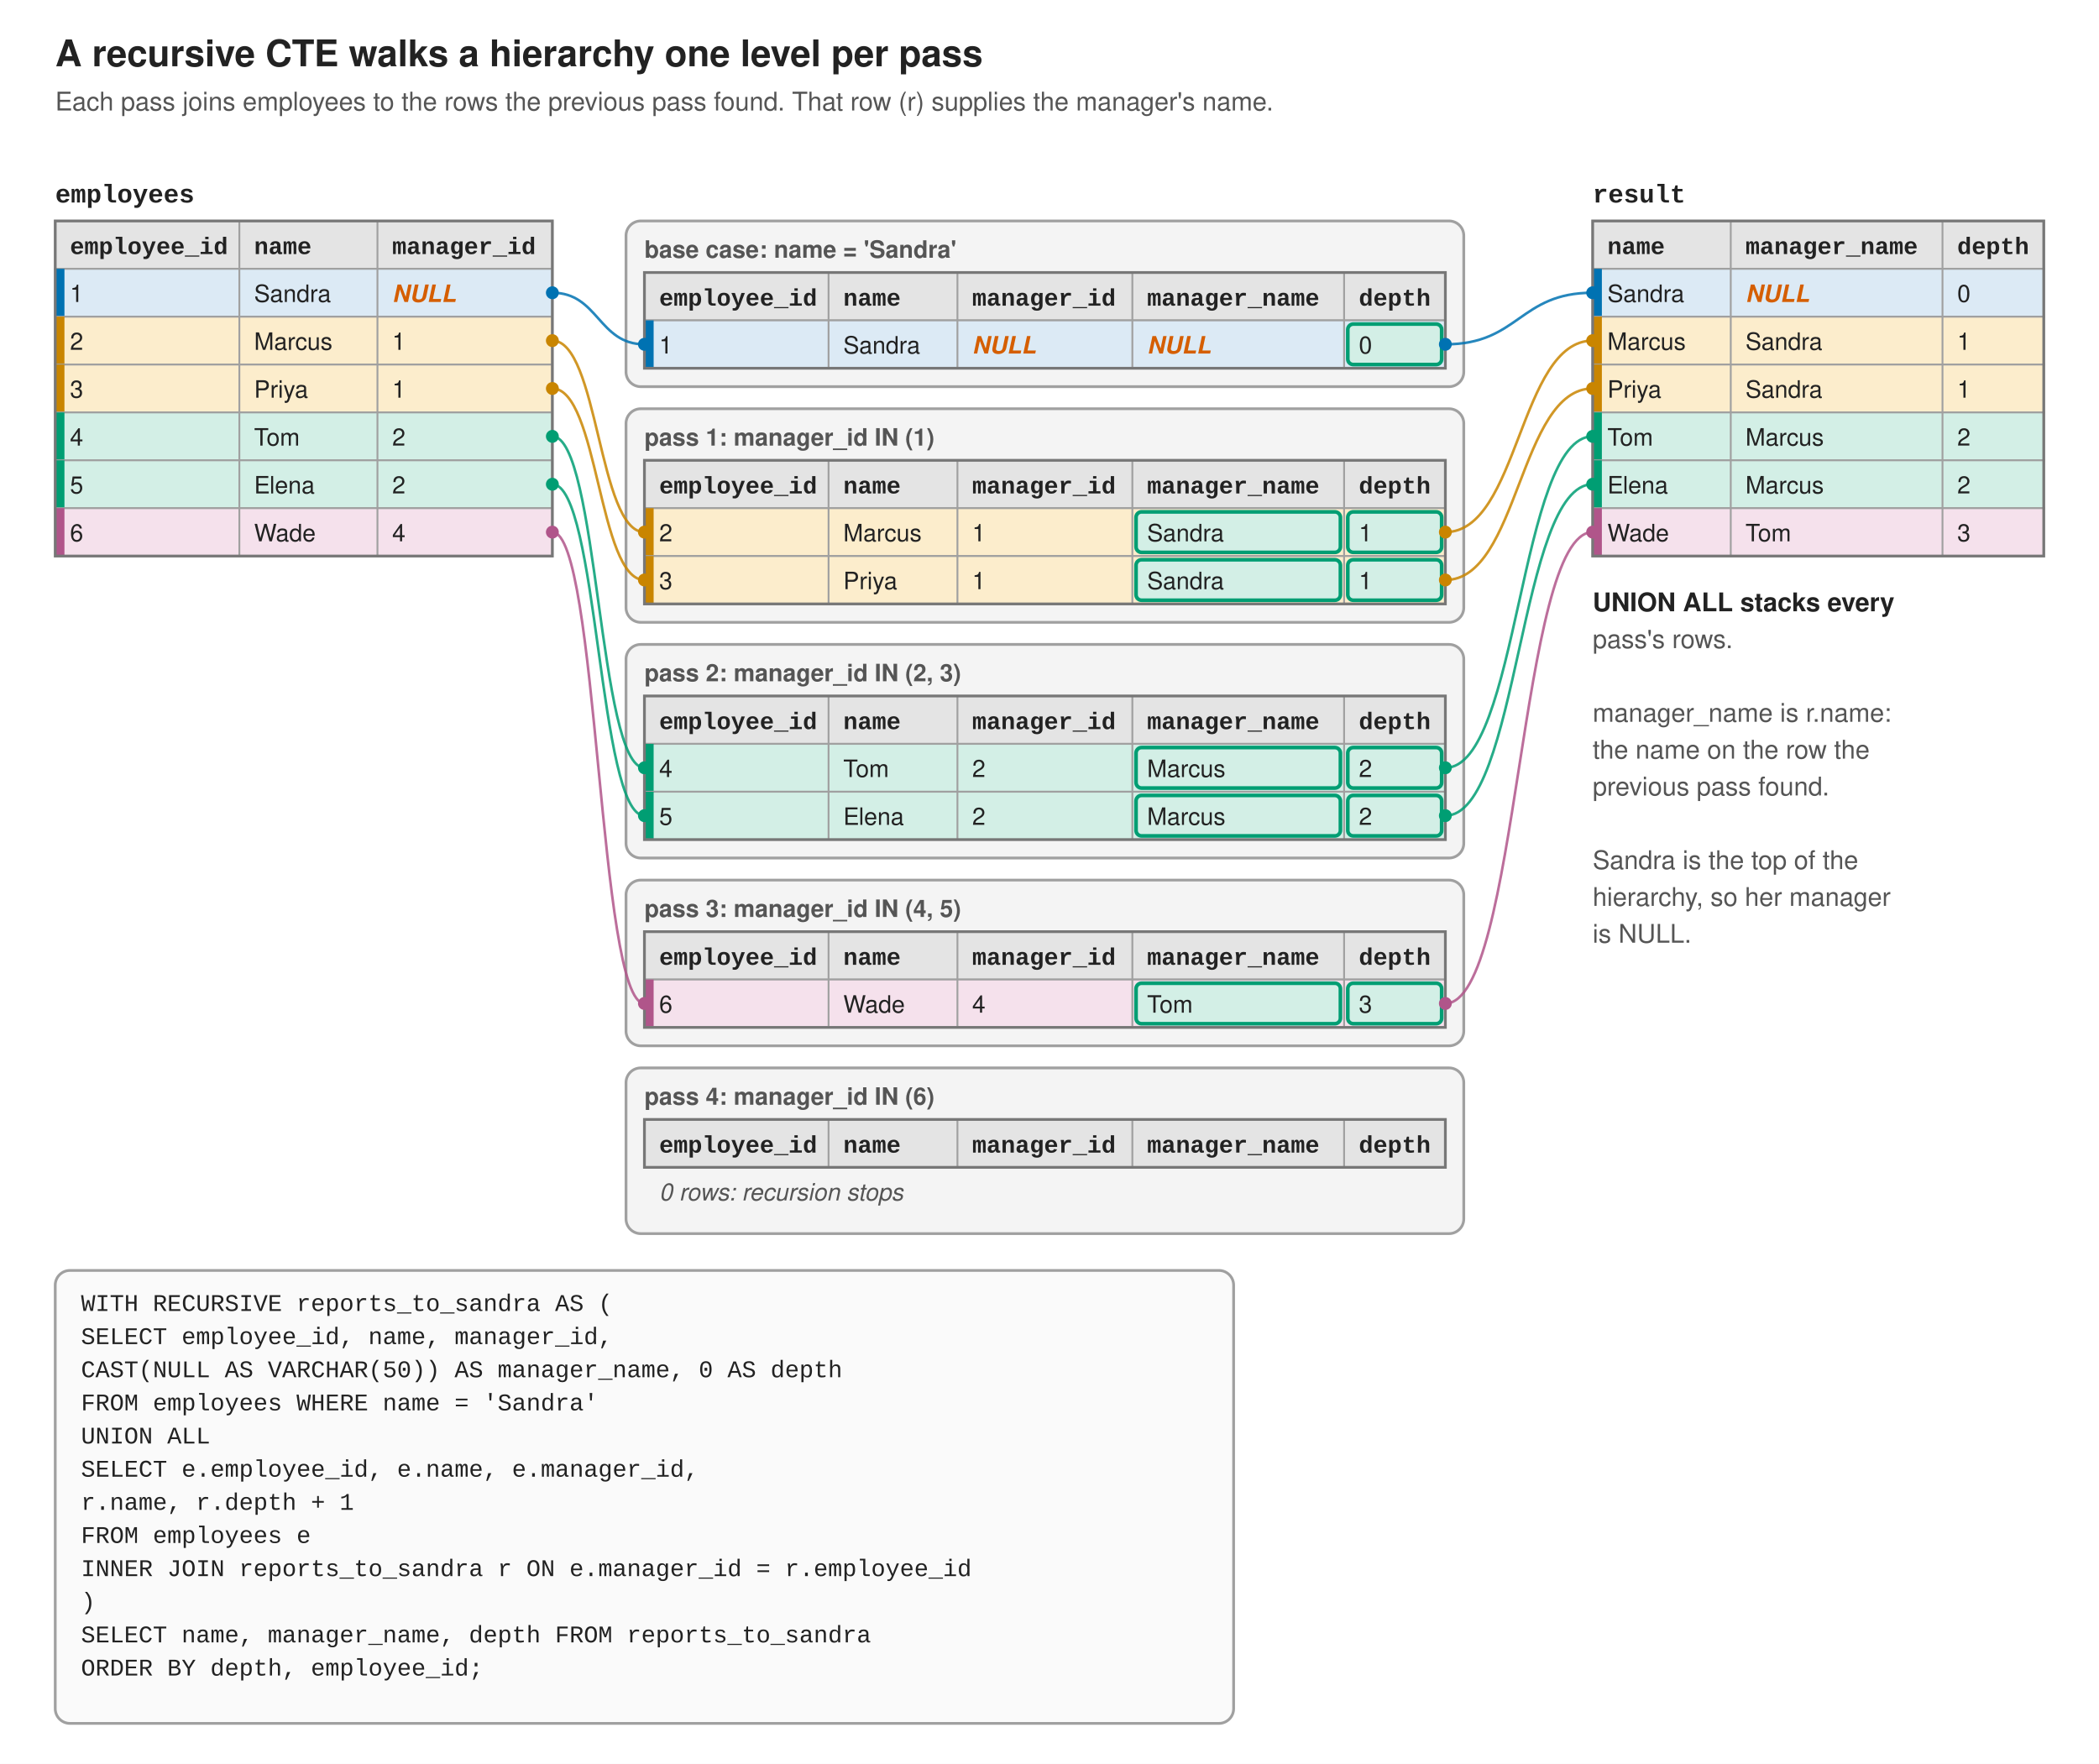
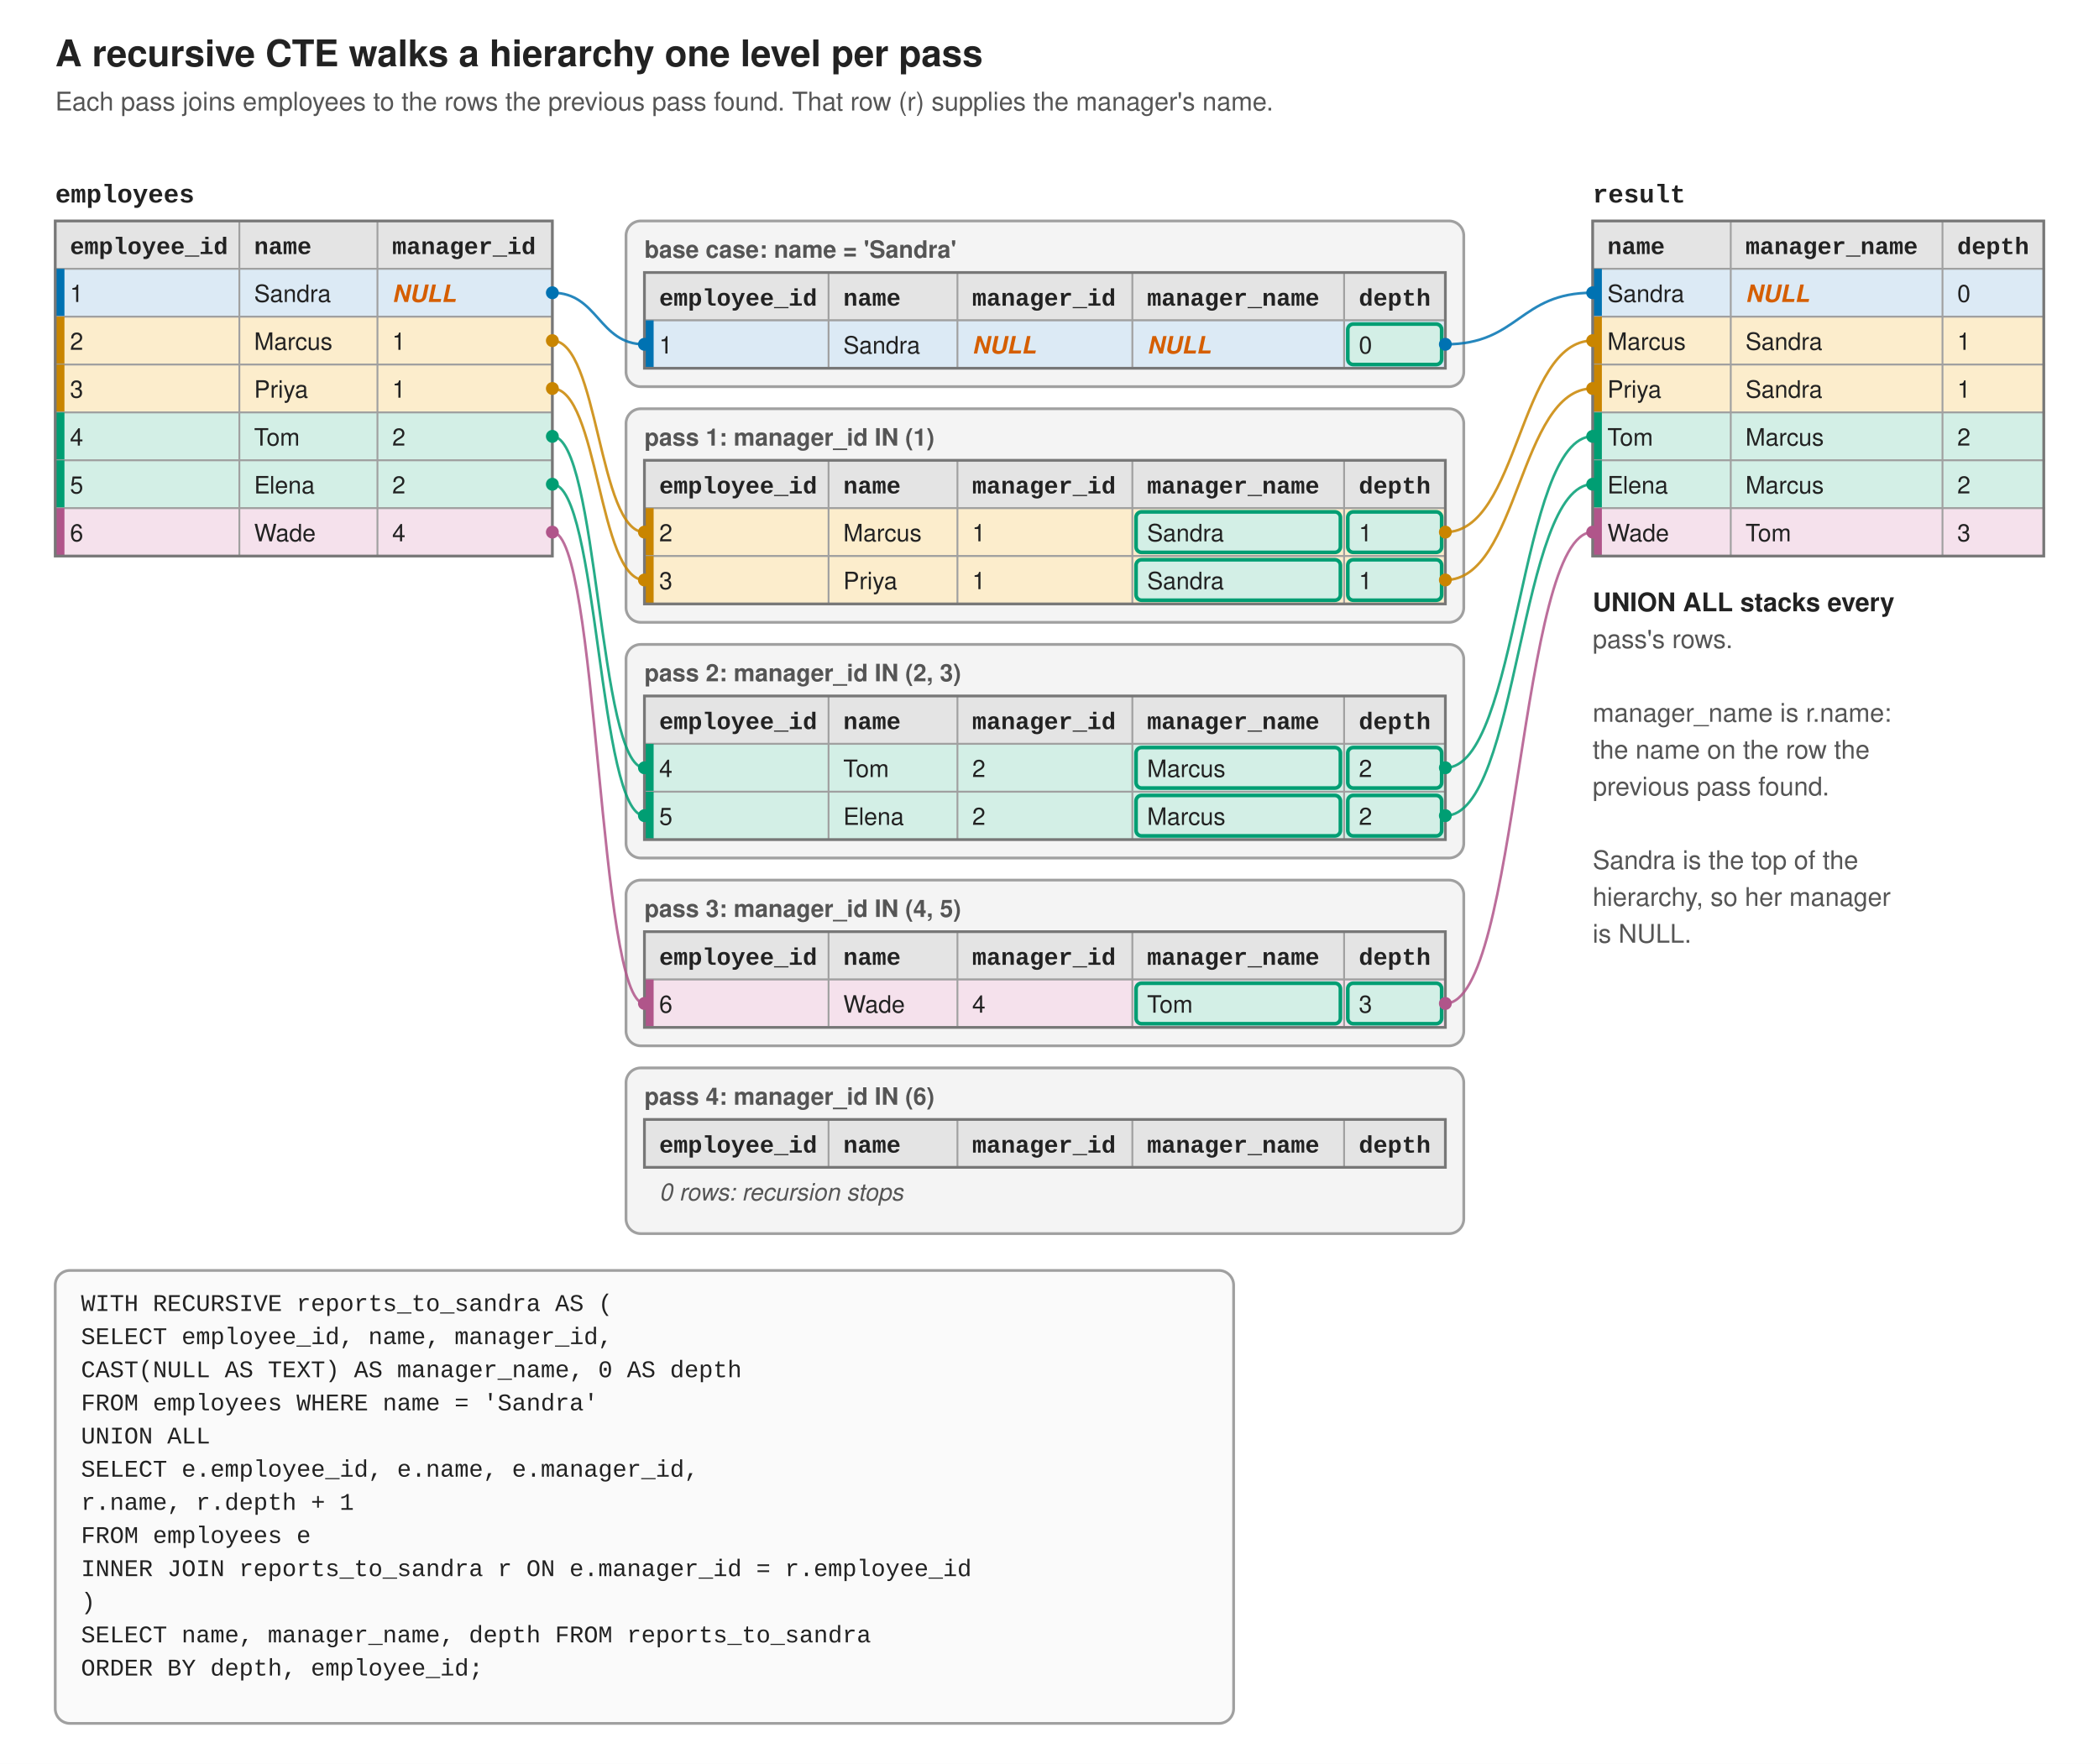
<svg xmlns="http://www.w3.org/2000/svg" viewBox="0 0 1140 958" width="1710" height="1437" role="img" aria-labelledby="title desc" font-family="Helvetica, Arial, sans-serif">
  <defs>
    <marker id="arrow-0072B2" viewBox="0 0 10 10" refX="9" refY="5" markerWidth="7" markerHeight="7" orient="auto-start-reverse">
      <path d="M0,0 L10,5 L0,10 z" fill="#0072B2" />
    </marker>
    <marker id="arrow-009E73" viewBox="0 0 10 10" refX="9" refY="5" markerWidth="7" markerHeight="7" orient="auto-start-reverse">
      <path d="M0,0 L10,5 L0,10 z" fill="#009E73" />
    </marker>
    <marker id="arrow-777777" viewBox="0 0 10 10" refX="9" refY="5" markerWidth="7" markerHeight="7" orient="auto-start-reverse">
      <path d="M0,0 L10,5 L0,10 z" fill="#777777" />
    </marker>
    <marker id="arrow-B0558A" viewBox="0 0 10 10" refX="9" refY="5" markerWidth="7" markerHeight="7" orient="auto-start-reverse">
      <path d="M0,0 L10,5 L0,10 z" fill="#B0558A" />
    </marker>
    <marker id="arrow-C98500" viewBox="0 0 10 10" refX="9" refY="5" markerWidth="7" markerHeight="7" orient="auto-start-reverse">
      <path d="M0,0 L10,5 L0,10 z" fill="#C98500" />
    </marker>
    <marker id="arrow-D55E00" viewBox="0 0 10 10" refX="9" refY="5" markerWidth="7" markerHeight="7" orient="auto-start-reverse">
      <path d="M0,0 L10,5 L0,10 z" fill="#D55E00" />
    </marker>
  </defs>
  <rect width="100%" height="100%" fill="#FFFFFF" />
  <text x="30" y="36" font-size="20" font-weight="bold" fill="#222222" text-anchor="start">A recursive CTE walks a hierarchy one level per pass</text>
  <text x="30" y="60" font-size="14" font-weight="normal" fill="#555555" text-anchor="start">Each pass joins employees to the rows the previous pass found. That row (r) supplies the manager's name.</text>
  <text x="30" y="110" font-size="14" font-weight="bold" fill="#222222" text-anchor="start" font-family="Consolas, Menlo, 'Courier New', monospace">employees</text>
  <rect x="30" y="120" width="270" height="26" fill="#E4E4E4" stroke="#A0A0A0" stroke-width="1" />
  <text x="38" y="138.0" font-size="13" font-weight="bold" fill="#222222" text-anchor="start" font-family="Consolas, Menlo, 'Courier New', monospace">employee_id</text>
  <text x="138" y="138.0" font-size="13" font-weight="bold" fill="#222222" text-anchor="start" font-family="Consolas, Menlo, 'Courier New', monospace">name</text>
  <text x="213" y="138.0" font-size="13" font-weight="bold" fill="#222222" text-anchor="start" font-family="Consolas, Menlo, 'Courier New', monospace">manager_id</text>
  <rect x="30" y="146" width="270" height="26" fill="#DCEAF5" stroke="#A0A0A0" stroke-width="1" />
  <rect x="30" y="146" width="5" height="26" fill="#0072B2" />
  <text x="38" y="164.0" font-size="13" font-weight="normal" fill="#222222" text-anchor="start">1</text>
  <text x="138" y="164.0" font-size="13" font-weight="normal" fill="#222222" text-anchor="start">Sandra</text>
  <text x="213" y="164.0" font-size="13" font-weight="bold" fill="#D55E00" text-anchor="start" font-style="italic">NULL</text>
  <rect x="30" y="172" width="270" height="26" fill="#FCEDCC" stroke="#A0A0A0" stroke-width="1" />
  <rect x="30" y="172" width="5" height="26" fill="#C98500" />
  <text x="38" y="190.0" font-size="13" font-weight="normal" fill="#222222" text-anchor="start">2</text>
  <text x="138" y="190.0" font-size="13" font-weight="normal" fill="#222222" text-anchor="start">Marcus</text>
  <text x="213" y="190.0" font-size="13" font-weight="normal" fill="#222222" text-anchor="start">1</text>
  <rect x="30" y="198" width="270" height="26" fill="#FCEDCC" stroke="#A0A0A0" stroke-width="1" />
  <rect x="30" y="198" width="5" height="26" fill="#C98500" />
  <text x="38" y="216.0" font-size="13" font-weight="normal" fill="#222222" text-anchor="start">3</text>
  <text x="138" y="216.0" font-size="13" font-weight="normal" fill="#222222" text-anchor="start">Priya</text>
  <text x="213" y="216.0" font-size="13" font-weight="normal" fill="#222222" text-anchor="start">1</text>
  <rect x="30" y="224" width="270" height="26" fill="#D3EFE6" stroke="#A0A0A0" stroke-width="1" />
  <rect x="30" y="224" width="5" height="26" fill="#009E73" />
  <text x="38" y="242.0" font-size="13" font-weight="normal" fill="#222222" text-anchor="start">4</text>
  <text x="138" y="242.0" font-size="13" font-weight="normal" fill="#222222" text-anchor="start">Tom</text>
  <text x="213" y="242.0" font-size="13" font-weight="normal" fill="#222222" text-anchor="start">2</text>
  <rect x="30" y="250" width="270" height="26" fill="#D3EFE6" stroke="#A0A0A0" stroke-width="1" />
  <rect x="30" y="250" width="5" height="26" fill="#009E73" />
  <text x="38" y="268.0" font-size="13" font-weight="normal" fill="#222222" text-anchor="start">5</text>
  <text x="138" y="268.0" font-size="13" font-weight="normal" fill="#222222" text-anchor="start">Elena</text>
  <text x="213" y="268.0" font-size="13" font-weight="normal" fill="#222222" text-anchor="start">2</text>
  <rect x="30" y="276" width="270" height="26" fill="#F5E1EC" stroke="#A0A0A0" stroke-width="1" />
  <rect x="30" y="276" width="5" height="26" fill="#B0558A" />
  <text x="38" y="294.0" font-size="13" font-weight="normal" fill="#222222" text-anchor="start">6</text>
  <text x="138" y="294.0" font-size="13" font-weight="normal" fill="#222222" text-anchor="start">Wade</text>
  <text x="213" y="294.0" font-size="13" font-weight="normal" fill="#222222" text-anchor="start">4</text>
  <line x1="130" y1="120" x2="130" y2="302" stroke="#A0A0A0" stroke-width="1" />
  <line x1="205" y1="120" x2="205" y2="302" stroke="#A0A0A0" stroke-width="1" />
  <rect x="30" y="120" width="270" height="182" fill="none" stroke="#777777" stroke-width="1.5" />
  <rect x="340" y="120" width="455" height="90" rx="8" fill="#F4F4F4" stroke="#A0A0A0" stroke-width="1.5" />
  <text x="350" y="140" font-size="13" font-weight="bold" fill="#555555" text-anchor="start">base case: name = 'Sandra'</text>
  <rect x="350" y="148" width="435" height="26" fill="#E4E4E4" stroke="#A0A0A0" stroke-width="1" />
  <text x="358" y="166.0" font-size="13" font-weight="bold" fill="#222222" text-anchor="start" font-family="Consolas, Menlo, 'Courier New', monospace">employee_id</text>
  <text x="458" y="166.0" font-size="13" font-weight="bold" fill="#222222" text-anchor="start" font-family="Consolas, Menlo, 'Courier New', monospace">name</text>
  <text x="528" y="166.0" font-size="13" font-weight="bold" fill="#222222" text-anchor="start" font-family="Consolas, Menlo, 'Courier New', monospace">manager_id</text>
  <text x="623" y="166.0" font-size="13" font-weight="bold" fill="#222222" text-anchor="start" font-family="Consolas, Menlo, 'Courier New', monospace">manager_name</text>
  <text x="738" y="166.0" font-size="13" font-weight="bold" fill="#222222" text-anchor="start" font-family="Consolas, Menlo, 'Courier New', monospace">depth</text>
  <rect x="350" y="174" width="435" height="26" fill="#DCEAF5" stroke="#A0A0A0" stroke-width="1" />
  <rect x="350" y="174" width="5" height="26" fill="#0072B2" />
  <text x="358" y="192.0" font-size="13" font-weight="normal" fill="#222222" text-anchor="start">1</text>
  <text x="458" y="192.0" font-size="13" font-weight="normal" fill="#222222" text-anchor="start">Sandra</text>
  <text x="528" y="192.0" font-size="13" font-weight="bold" fill="#D55E00" text-anchor="start" font-style="italic">NULL</text>
  <text x="623" y="192.0" font-size="13" font-weight="bold" fill="#D55E00" text-anchor="start" font-style="italic">NULL</text>
  <rect x="732" y="176" width="51" height="22" rx="3" fill="#D3EFE6" stroke="#009E73" stroke-width="2" />
  <text x="738" y="192.0" font-size="13" font-weight="normal" fill="#222222" text-anchor="start">0</text>
  <line x1="450" y1="148" x2="450" y2="200" stroke="#A0A0A0" stroke-width="1" />
  <line x1="520" y1="148" x2="520" y2="200" stroke="#A0A0A0" stroke-width="1" />
  <line x1="615" y1="148" x2="615" y2="200" stroke="#A0A0A0" stroke-width="1" />
  <line x1="730" y1="148" x2="730" y2="200" stroke="#A0A0A0" stroke-width="1" />
  <rect x="350" y="148" width="435" height="52" fill="none" stroke="#777777" stroke-width="1.5" />
  <path d="M300,159.0 C325.0,159.0 325.0,187.0 350,187.0" fill="none" stroke="#0072B2" stroke-width="1.4" stroke-opacity="0.85" />
  <circle cx="300" cy="159.0" r="3.5" fill="#0072B2" />
  <circle cx="350" cy="187.0" r="3.5" fill="#0072B2" />
  <rect x="340" y="222" width="455" height="116" rx="8" fill="#F4F4F4" stroke="#A0A0A0" stroke-width="1.5" />
  <text x="350" y="242" font-size="13" font-weight="bold" fill="#555555" text-anchor="start">pass 1: manager_id IN (1)</text>
  <rect x="350" y="250" width="435" height="26" fill="#E4E4E4" stroke="#A0A0A0" stroke-width="1" />
  <text x="358" y="268.0" font-size="13" font-weight="bold" fill="#222222" text-anchor="start" font-family="Consolas, Menlo, 'Courier New', monospace">employee_id</text>
  <text x="458" y="268.0" font-size="13" font-weight="bold" fill="#222222" text-anchor="start" font-family="Consolas, Menlo, 'Courier New', monospace">name</text>
  <text x="528" y="268.0" font-size="13" font-weight="bold" fill="#222222" text-anchor="start" font-family="Consolas, Menlo, 'Courier New', monospace">manager_id</text>
  <text x="623" y="268.0" font-size="13" font-weight="bold" fill="#222222" text-anchor="start" font-family="Consolas, Menlo, 'Courier New', monospace">manager_name</text>
  <text x="738" y="268.0" font-size="13" font-weight="bold" fill="#222222" text-anchor="start" font-family="Consolas, Menlo, 'Courier New', monospace">depth</text>
  <rect x="350" y="276" width="435" height="26" fill="#FCEDCC" stroke="#A0A0A0" stroke-width="1" />
  <rect x="350" y="276" width="5" height="26" fill="#C98500" />
  <text x="358" y="294.0" font-size="13" font-weight="normal" fill="#222222" text-anchor="start">2</text>
  <text x="458" y="294.0" font-size="13" font-weight="normal" fill="#222222" text-anchor="start">Marcus</text>
  <text x="528" y="294.0" font-size="13" font-weight="normal" fill="#222222" text-anchor="start">1</text>
  <rect x="617" y="278" width="111" height="22" rx="3" fill="#D3EFE6" stroke="#009E73" stroke-width="2" />
  <text x="623" y="294.0" font-size="13" font-weight="normal" fill="#222222" text-anchor="start">Sandra</text>
  <rect x="732" y="278" width="51" height="22" rx="3" fill="#D3EFE6" stroke="#009E73" stroke-width="2" />
  <text x="738" y="294.0" font-size="13" font-weight="normal" fill="#222222" text-anchor="start">1</text>
  <rect x="350" y="302" width="435" height="26" fill="#FCEDCC" stroke="#A0A0A0" stroke-width="1" />
  <rect x="350" y="302" width="5" height="26" fill="#C98500" />
  <text x="358" y="320.0" font-size="13" font-weight="normal" fill="#222222" text-anchor="start">3</text>
  <text x="458" y="320.0" font-size="13" font-weight="normal" fill="#222222" text-anchor="start">Priya</text>
  <text x="528" y="320.0" font-size="13" font-weight="normal" fill="#222222" text-anchor="start">1</text>
  <rect x="617" y="304" width="111" height="22" rx="3" fill="#D3EFE6" stroke="#009E73" stroke-width="2" />
  <text x="623" y="320.0" font-size="13" font-weight="normal" fill="#222222" text-anchor="start">Sandra</text>
  <rect x="732" y="304" width="51" height="22" rx="3" fill="#D3EFE6" stroke="#009E73" stroke-width="2" />
  <text x="738" y="320.0" font-size="13" font-weight="normal" fill="#222222" text-anchor="start">1</text>
  <line x1="450" y1="250" x2="450" y2="328" stroke="#A0A0A0" stroke-width="1" />
  <line x1="520" y1="250" x2="520" y2="328" stroke="#A0A0A0" stroke-width="1" />
  <line x1="615" y1="250" x2="615" y2="328" stroke="#A0A0A0" stroke-width="1" />
  <line x1="730" y1="250" x2="730" y2="328" stroke="#A0A0A0" stroke-width="1" />
  <rect x="350" y="250" width="435" height="78" fill="none" stroke="#777777" stroke-width="1.5" />
  <path d="M300,185.0 C325.0,185.0 325.0,289.0 350,289.0" fill="none" stroke="#C98500" stroke-width="1.4" stroke-opacity="0.85" />
  <circle cx="300" cy="185.0" r="3.5" fill="#C98500" />
  <circle cx="350" cy="289.0" r="3.5" fill="#C98500" />
  <path d="M300,211.0 C325.0,211.0 325.0,315.0 350,315.0" fill="none" stroke="#C98500" stroke-width="1.4" stroke-opacity="0.85" />
  <circle cx="300" cy="211.0" r="3.5" fill="#C98500" />
  <circle cx="350" cy="315.0" r="3.5" fill="#C98500" />
  <rect x="340" y="350" width="455" height="116" rx="8" fill="#F4F4F4" stroke="#A0A0A0" stroke-width="1.5" />
  <text x="350" y="370" font-size="13" font-weight="bold" fill="#555555" text-anchor="start">pass 2: manager_id IN (2, 3)</text>
  <rect x="350" y="378" width="435" height="26" fill="#E4E4E4" stroke="#A0A0A0" stroke-width="1" />
  <text x="358" y="396.0" font-size="13" font-weight="bold" fill="#222222" text-anchor="start" font-family="Consolas, Menlo, 'Courier New', monospace">employee_id</text>
  <text x="458" y="396.0" font-size="13" font-weight="bold" fill="#222222" text-anchor="start" font-family="Consolas, Menlo, 'Courier New', monospace">name</text>
  <text x="528" y="396.0" font-size="13" font-weight="bold" fill="#222222" text-anchor="start" font-family="Consolas, Menlo, 'Courier New', monospace">manager_id</text>
  <text x="623" y="396.0" font-size="13" font-weight="bold" fill="#222222" text-anchor="start" font-family="Consolas, Menlo, 'Courier New', monospace">manager_name</text>
  <text x="738" y="396.0" font-size="13" font-weight="bold" fill="#222222" text-anchor="start" font-family="Consolas, Menlo, 'Courier New', monospace">depth</text>
  <rect x="350" y="404" width="435" height="26" fill="#D3EFE6" stroke="#A0A0A0" stroke-width="1" />
  <rect x="350" y="404" width="5" height="26" fill="#009E73" />
  <text x="358" y="422.0" font-size="13" font-weight="normal" fill="#222222" text-anchor="start">4</text>
  <text x="458" y="422.0" font-size="13" font-weight="normal" fill="#222222" text-anchor="start">Tom</text>
  <text x="528" y="422.0" font-size="13" font-weight="normal" fill="#222222" text-anchor="start">2</text>
  <rect x="617" y="406" width="111" height="22" rx="3" fill="#D3EFE6" stroke="#009E73" stroke-width="2" />
  <text x="623" y="422.0" font-size="13" font-weight="normal" fill="#222222" text-anchor="start">Marcus</text>
  <rect x="732" y="406" width="51" height="22" rx="3" fill="#D3EFE6" stroke="#009E73" stroke-width="2" />
  <text x="738" y="422.0" font-size="13" font-weight="normal" fill="#222222" text-anchor="start">2</text>
  <rect x="350" y="430" width="435" height="26" fill="#D3EFE6" stroke="#A0A0A0" stroke-width="1" />
  <rect x="350" y="430" width="5" height="26" fill="#009E73" />
  <text x="358" y="448.0" font-size="13" font-weight="normal" fill="#222222" text-anchor="start">5</text>
  <text x="458" y="448.0" font-size="13" font-weight="normal" fill="#222222" text-anchor="start">Elena</text>
  <text x="528" y="448.0" font-size="13" font-weight="normal" fill="#222222" text-anchor="start">2</text>
  <rect x="617" y="432" width="111" height="22" rx="3" fill="#D3EFE6" stroke="#009E73" stroke-width="2" />
  <text x="623" y="448.0" font-size="13" font-weight="normal" fill="#222222" text-anchor="start">Marcus</text>
  <rect x="732" y="432" width="51" height="22" rx="3" fill="#D3EFE6" stroke="#009E73" stroke-width="2" />
  <text x="738" y="448.0" font-size="13" font-weight="normal" fill="#222222" text-anchor="start">2</text>
  <line x1="450" y1="378" x2="450" y2="456" stroke="#A0A0A0" stroke-width="1" />
  <line x1="520" y1="378" x2="520" y2="456" stroke="#A0A0A0" stroke-width="1" />
  <line x1="615" y1="378" x2="615" y2="456" stroke="#A0A0A0" stroke-width="1" />
  <line x1="730" y1="378" x2="730" y2="456" stroke="#A0A0A0" stroke-width="1" />
  <rect x="350" y="378" width="435" height="78" fill="none" stroke="#777777" stroke-width="1.5" />
  <path d="M300,237.0 C325.0,237.0 325.0,417.0 350,417.0" fill="none" stroke="#009E73" stroke-width="1.4" stroke-opacity="0.85" />
  <circle cx="300" cy="237.0" r="3.5" fill="#009E73" />
  <circle cx="350" cy="417.0" r="3.5" fill="#009E73" />
  <path d="M300,263.0 C325.0,263.0 325.0,443.0 350,443.0" fill="none" stroke="#009E73" stroke-width="1.4" stroke-opacity="0.85" />
  <circle cx="300" cy="263.0" r="3.5" fill="#009E73" />
  <circle cx="350" cy="443.0" r="3.5" fill="#009E73" />
  <rect x="340" y="478" width="455" height="90" rx="8" fill="#F4F4F4" stroke="#A0A0A0" stroke-width="1.5" />
  <text x="350" y="498" font-size="13" font-weight="bold" fill="#555555" text-anchor="start">pass 3: manager_id IN (4, 5)</text>
  <rect x="350" y="506" width="435" height="26" fill="#E4E4E4" stroke="#A0A0A0" stroke-width="1" />
  <text x="358" y="524.0" font-size="13" font-weight="bold" fill="#222222" text-anchor="start" font-family="Consolas, Menlo, 'Courier New', monospace">employee_id</text>
  <text x="458" y="524.0" font-size="13" font-weight="bold" fill="#222222" text-anchor="start" font-family="Consolas, Menlo, 'Courier New', monospace">name</text>
  <text x="528" y="524.0" font-size="13" font-weight="bold" fill="#222222" text-anchor="start" font-family="Consolas, Menlo, 'Courier New', monospace">manager_id</text>
  <text x="623" y="524.0" font-size="13" font-weight="bold" fill="#222222" text-anchor="start" font-family="Consolas, Menlo, 'Courier New', monospace">manager_name</text>
  <text x="738" y="524.0" font-size="13" font-weight="bold" fill="#222222" text-anchor="start" font-family="Consolas, Menlo, 'Courier New', monospace">depth</text>
  <rect x="350" y="532" width="435" height="26" fill="#F5E1EC" stroke="#A0A0A0" stroke-width="1" />
  <rect x="350" y="532" width="5" height="26" fill="#B0558A" />
  <text x="358" y="550.0" font-size="13" font-weight="normal" fill="#222222" text-anchor="start">6</text>
  <text x="458" y="550.0" font-size="13" font-weight="normal" fill="#222222" text-anchor="start">Wade</text>
  <text x="528" y="550.0" font-size="13" font-weight="normal" fill="#222222" text-anchor="start">4</text>
  <rect x="617" y="534" width="111" height="22" rx="3" fill="#D3EFE6" stroke="#009E73" stroke-width="2" />
  <text x="623" y="550.0" font-size="13" font-weight="normal" fill="#222222" text-anchor="start">Tom</text>
  <rect x="732" y="534" width="51" height="22" rx="3" fill="#D3EFE6" stroke="#009E73" stroke-width="2" />
  <text x="738" y="550.0" font-size="13" font-weight="normal" fill="#222222" text-anchor="start">3</text>
  <line x1="450" y1="506" x2="450" y2="558" stroke="#A0A0A0" stroke-width="1" />
  <line x1="520" y1="506" x2="520" y2="558" stroke="#A0A0A0" stroke-width="1" />
  <line x1="615" y1="506" x2="615" y2="558" stroke="#A0A0A0" stroke-width="1" />
  <line x1="730" y1="506" x2="730" y2="558" stroke="#A0A0A0" stroke-width="1" />
  <rect x="350" y="506" width="435" height="52" fill="none" stroke="#777777" stroke-width="1.5" />
  <path d="M300,289.0 C325.0,289.0 325.0,545.0 350,545.0" fill="none" stroke="#B0558A" stroke-width="1.4" stroke-opacity="0.85" />
  <circle cx="300" cy="289.0" r="3.5" fill="#B0558A" />
  <circle cx="350" cy="545.0" r="3.5" fill="#B0558A" />
  <rect x="340" y="580" width="455" height="90" rx="8" fill="#F4F4F4" stroke="#A0A0A0" stroke-width="1.5" />
  <text x="350" y="600" font-size="13" font-weight="bold" fill="#555555" text-anchor="start">pass 4: manager_id IN (6)</text>
  <rect x="350" y="608" width="435" height="26" fill="#E4E4E4" stroke="#A0A0A0" stroke-width="1" />
  <text x="358" y="626.0" font-size="13" font-weight="bold" fill="#222222" text-anchor="start" font-family="Consolas, Menlo, 'Courier New', monospace">employee_id</text>
  <text x="458" y="626.0" font-size="13" font-weight="bold" fill="#222222" text-anchor="start" font-family="Consolas, Menlo, 'Courier New', monospace">name</text>
  <text x="528" y="626.0" font-size="13" font-weight="bold" fill="#222222" text-anchor="start" font-family="Consolas, Menlo, 'Courier New', monospace">manager_id</text>
  <text x="623" y="626.0" font-size="13" font-weight="bold" fill="#222222" text-anchor="start" font-family="Consolas, Menlo, 'Courier New', monospace">manager_name</text>
  <text x="738" y="626.0" font-size="13" font-weight="bold" fill="#222222" text-anchor="start" font-family="Consolas, Menlo, 'Courier New', monospace">depth</text>
  <line x1="450" y1="608" x2="450" y2="634" stroke="#A0A0A0" stroke-width="1" />
  <line x1="520" y1="608" x2="520" y2="634" stroke="#A0A0A0" stroke-width="1" />
  <line x1="615" y1="608" x2="615" y2="634" stroke="#A0A0A0" stroke-width="1" />
  <line x1="730" y1="608" x2="730" y2="634" stroke="#A0A0A0" stroke-width="1" />
  <rect x="350" y="608" width="435" height="26" fill="none" stroke="#777777" stroke-width="1.5" />
  <text x="358" y="652" font-size="13" font-weight="normal" fill="#555555" text-anchor="start" font-style="italic">0 rows: recursion stops</text>
  <text x="865" y="110" font-size="14" font-weight="bold" fill="#222222" text-anchor="start" font-family="Consolas, Menlo, 'Courier New', monospace">result</text>
  <rect x="865" y="120" width="245" height="26" fill="#E4E4E4" stroke="#A0A0A0" stroke-width="1" />
  <text x="873" y="138.0" font-size="13" font-weight="bold" fill="#222222" text-anchor="start" font-family="Consolas, Menlo, 'Courier New', monospace">name</text>
  <text x="948" y="138.0" font-size="13" font-weight="bold" fill="#222222" text-anchor="start" font-family="Consolas, Menlo, 'Courier New', monospace">manager_name</text>
  <text x="1063" y="138.0" font-size="13" font-weight="bold" fill="#222222" text-anchor="start" font-family="Consolas, Menlo, 'Courier New', monospace">depth</text>
  <rect x="865" y="146" width="245" height="26" fill="#DCEAF5" stroke="#A0A0A0" stroke-width="1" />
  <rect x="865" y="146" width="5" height="26" fill="#0072B2" />
  <text x="873" y="164.0" font-size="13" font-weight="normal" fill="#222222" text-anchor="start">Sandra</text>
  <text x="948" y="164.0" font-size="13" font-weight="bold" fill="#D55E00" text-anchor="start" font-style="italic">NULL</text>
  <text x="1063" y="164.0" font-size="13" font-weight="normal" fill="#222222" text-anchor="start">0</text>
  <rect x="865" y="172" width="245" height="26" fill="#FCEDCC" stroke="#A0A0A0" stroke-width="1" />
  <rect x="865" y="172" width="5" height="26" fill="#C98500" />
  <text x="873" y="190.0" font-size="13" font-weight="normal" fill="#222222" text-anchor="start">Marcus</text>
  <text x="948" y="190.0" font-size="13" font-weight="normal" fill="#222222" text-anchor="start">Sandra</text>
  <text x="1063" y="190.0" font-size="13" font-weight="normal" fill="#222222" text-anchor="start">1</text>
  <rect x="865" y="198" width="245" height="26" fill="#FCEDCC" stroke="#A0A0A0" stroke-width="1" />
  <rect x="865" y="198" width="5" height="26" fill="#C98500" />
  <text x="873" y="216.0" font-size="13" font-weight="normal" fill="#222222" text-anchor="start">Priya</text>
  <text x="948" y="216.0" font-size="13" font-weight="normal" fill="#222222" text-anchor="start">Sandra</text>
  <text x="1063" y="216.0" font-size="13" font-weight="normal" fill="#222222" text-anchor="start">1</text>
  <rect x="865" y="224" width="245" height="26" fill="#D3EFE6" stroke="#A0A0A0" stroke-width="1" />
  <rect x="865" y="224" width="5" height="26" fill="#009E73" />
  <text x="873" y="242.0" font-size="13" font-weight="normal" fill="#222222" text-anchor="start">Tom</text>
  <text x="948" y="242.0" font-size="13" font-weight="normal" fill="#222222" text-anchor="start">Marcus</text>
  <text x="1063" y="242.0" font-size="13" font-weight="normal" fill="#222222" text-anchor="start">2</text>
  <rect x="865" y="250" width="245" height="26" fill="#D3EFE6" stroke="#A0A0A0" stroke-width="1" />
  <rect x="865" y="250" width="5" height="26" fill="#009E73" />
  <text x="873" y="268.0" font-size="13" font-weight="normal" fill="#222222" text-anchor="start">Elena</text>
  <text x="948" y="268.0" font-size="13" font-weight="normal" fill="#222222" text-anchor="start">Marcus</text>
  <text x="1063" y="268.0" font-size="13" font-weight="normal" fill="#222222" text-anchor="start">2</text>
  <rect x="865" y="276" width="245" height="26" fill="#F5E1EC" stroke="#A0A0A0" stroke-width="1" />
  <rect x="865" y="276" width="5" height="26" fill="#B0558A" />
  <text x="873" y="294.0" font-size="13" font-weight="normal" fill="#222222" text-anchor="start">Wade</text>
  <text x="948" y="294.0" font-size="13" font-weight="normal" fill="#222222" text-anchor="start">Tom</text>
  <text x="1063" y="294.0" font-size="13" font-weight="normal" fill="#222222" text-anchor="start">3</text>
  <line x1="940" y1="120" x2="940" y2="302" stroke="#A0A0A0" stroke-width="1" />
  <line x1="1055" y1="120" x2="1055" y2="302" stroke="#A0A0A0" stroke-width="1" />
  <rect x="865" y="120" width="245" height="182" fill="none" stroke="#777777" stroke-width="1.5" />
  <path d="M785,187.0 C825.0,187.0 825.0,159.0 865,159.0" fill="none" stroke="#0072B2" stroke-width="1.4" stroke-opacity="0.85" />
  <circle cx="785" cy="187.0" r="3.5" fill="#0072B2" />
  <circle cx="865" cy="159.0" r="3.5" fill="#0072B2" />
  <path d="M785,289.0 C825.0,289.0 825.0,185.0 865,185.0" fill="none" stroke="#C98500" stroke-width="1.4" stroke-opacity="0.85" />
  <circle cx="785" cy="289.0" r="3.5" fill="#C98500" />
  <circle cx="865" cy="185.0" r="3.5" fill="#C98500" />
  <path d="M785,315.0 C825.0,315.0 825.0,211.0 865,211.0" fill="none" stroke="#C98500" stroke-width="1.4" stroke-opacity="0.85" />
  <circle cx="785" cy="315.0" r="3.5" fill="#C98500" />
  <circle cx="865" cy="211.0" r="3.5" fill="#C98500" />
  <path d="M785,417.0 C825.0,417.0 825.0,237.0 865,237.0" fill="none" stroke="#009E73" stroke-width="1.4" stroke-opacity="0.85" />
  <circle cx="785" cy="417.0" r="3.5" fill="#009E73" />
  <circle cx="865" cy="237.0" r="3.5" fill="#009E73" />
  <path d="M785,443.0 C825.0,443.0 825.0,263.0 865,263.0" fill="none" stroke="#009E73" stroke-width="1.4" stroke-opacity="0.85" />
  <circle cx="785" cy="443.0" r="3.5" fill="#009E73" />
  <circle cx="865" cy="263.0" r="3.5" fill="#009E73" />
  <path d="M785,545.0 C825.0,545.0 825.0,289.0 865,289.0" fill="none" stroke="#B0558A" stroke-width="1.4" stroke-opacity="0.85" />
  <circle cx="785" cy="545.0" r="3.5" fill="#B0558A" />
  <circle cx="865" cy="289.0" r="3.5" fill="#B0558A" />
  <text x="865" y="332" font-size="14" font-weight="bold" fill="#222222" text-anchor="start">UNION ALL stacks every</text>
  <text x="865" y="352" font-size="14" font-weight="normal" fill="#555555" text-anchor="start">pass's rows.</text>
  <text x="865" y="372" font-size="14" font-weight="normal" fill="#555555" text-anchor="start" />
  <text x="865" y="392" font-size="14" font-weight="normal" fill="#555555" text-anchor="start">manager_name is r.name:</text>
  <text x="865" y="412" font-size="14" font-weight="normal" fill="#555555" text-anchor="start">the name on the row the</text>
  <text x="865" y="432" font-size="14" font-weight="normal" fill="#555555" text-anchor="start">previous pass found.</text>
  <text x="865" y="452" font-size="14" font-weight="normal" fill="#555555" text-anchor="start" />
  <text x="865" y="472" font-size="14" font-weight="normal" fill="#555555" text-anchor="start">Sandra is the top of the</text>
  <text x="865" y="492" font-size="14" font-weight="normal" fill="#555555" text-anchor="start">hierarchy, so her manager</text>
  <text x="865" y="512" font-size="14" font-weight="normal" fill="#555555" text-anchor="start">is NULL.</text>
  <rect x="30" y="690" width="640" height="246" rx="8" fill="#FAFAFA" stroke="#A0A0A0" stroke-width="1.5" />
  <text x="44" y="712" font-size="13" font-weight="normal" fill="#222222" text-anchor="start" font-family="Consolas, Menlo, 'Courier New', monospace">WITH RECURSIVE reports_to_sandra AS (</text>
  <text x="44" y="730" font-size="13" font-weight="normal" fill="#222222" text-anchor="start" font-family="Consolas, Menlo, 'Courier New', monospace">    SELECT employee_id, name, manager_id,</text>
-   <text x="44" y="748" font-size="13" font-weight="normal" fill="#222222" text-anchor="start" font-family="Consolas, Menlo, 'Courier New', monospace">           CAST(NULL AS VARCHAR(50)) AS manager_name, 0 AS depth</text>
+   <text x="44" y="748" font-size="13" font-weight="normal" fill="#222222" text-anchor="start" font-family="Consolas, Menlo, 'Courier New', monospace">           CAST(NULL AS TEXT) AS manager_name, 0 AS depth</text>
  <text x="44" y="766" font-size="13" font-weight="normal" fill="#222222" text-anchor="start" font-family="Consolas, Menlo, 'Courier New', monospace">    FROM employees WHERE name = 'Sandra'</text>
  <text x="44" y="784" font-size="13" font-weight="normal" fill="#222222" text-anchor="start" font-family="Consolas, Menlo, 'Courier New', monospace">  UNION ALL</text>
  <text x="44" y="802" font-size="13" font-weight="normal" fill="#222222" text-anchor="start" font-family="Consolas, Menlo, 'Courier New', monospace">    SELECT e.employee_id, e.name, e.manager_id,</text>
  <text x="44" y="820" font-size="13" font-weight="normal" fill="#222222" text-anchor="start" font-family="Consolas, Menlo, 'Courier New', monospace">           r.name, r.depth + 1</text>
  <text x="44" y="838" font-size="13" font-weight="normal" fill="#222222" text-anchor="start" font-family="Consolas, Menlo, 'Courier New', monospace">    FROM employees e</text>
  <text x="44" y="856" font-size="13" font-weight="normal" fill="#222222" text-anchor="start" font-family="Consolas, Menlo, 'Courier New', monospace">    INNER JOIN reports_to_sandra r ON e.manager_id = r.employee_id</text>
  <text x="44" y="874" font-size="13" font-weight="normal" fill="#222222" text-anchor="start" font-family="Consolas, Menlo, 'Courier New', monospace">)</text>
  <text x="44" y="892" font-size="13" font-weight="normal" fill="#222222" text-anchor="start" font-family="Consolas, Menlo, 'Courier New', monospace">SELECT name, manager_name, depth FROM reports_to_sandra</text>
  <text x="44" y="910" font-size="13" font-weight="normal" fill="#222222" text-anchor="start" font-family="Consolas, Menlo, 'Courier New', monospace">ORDER BY depth, employee_id;</text>
</svg>
